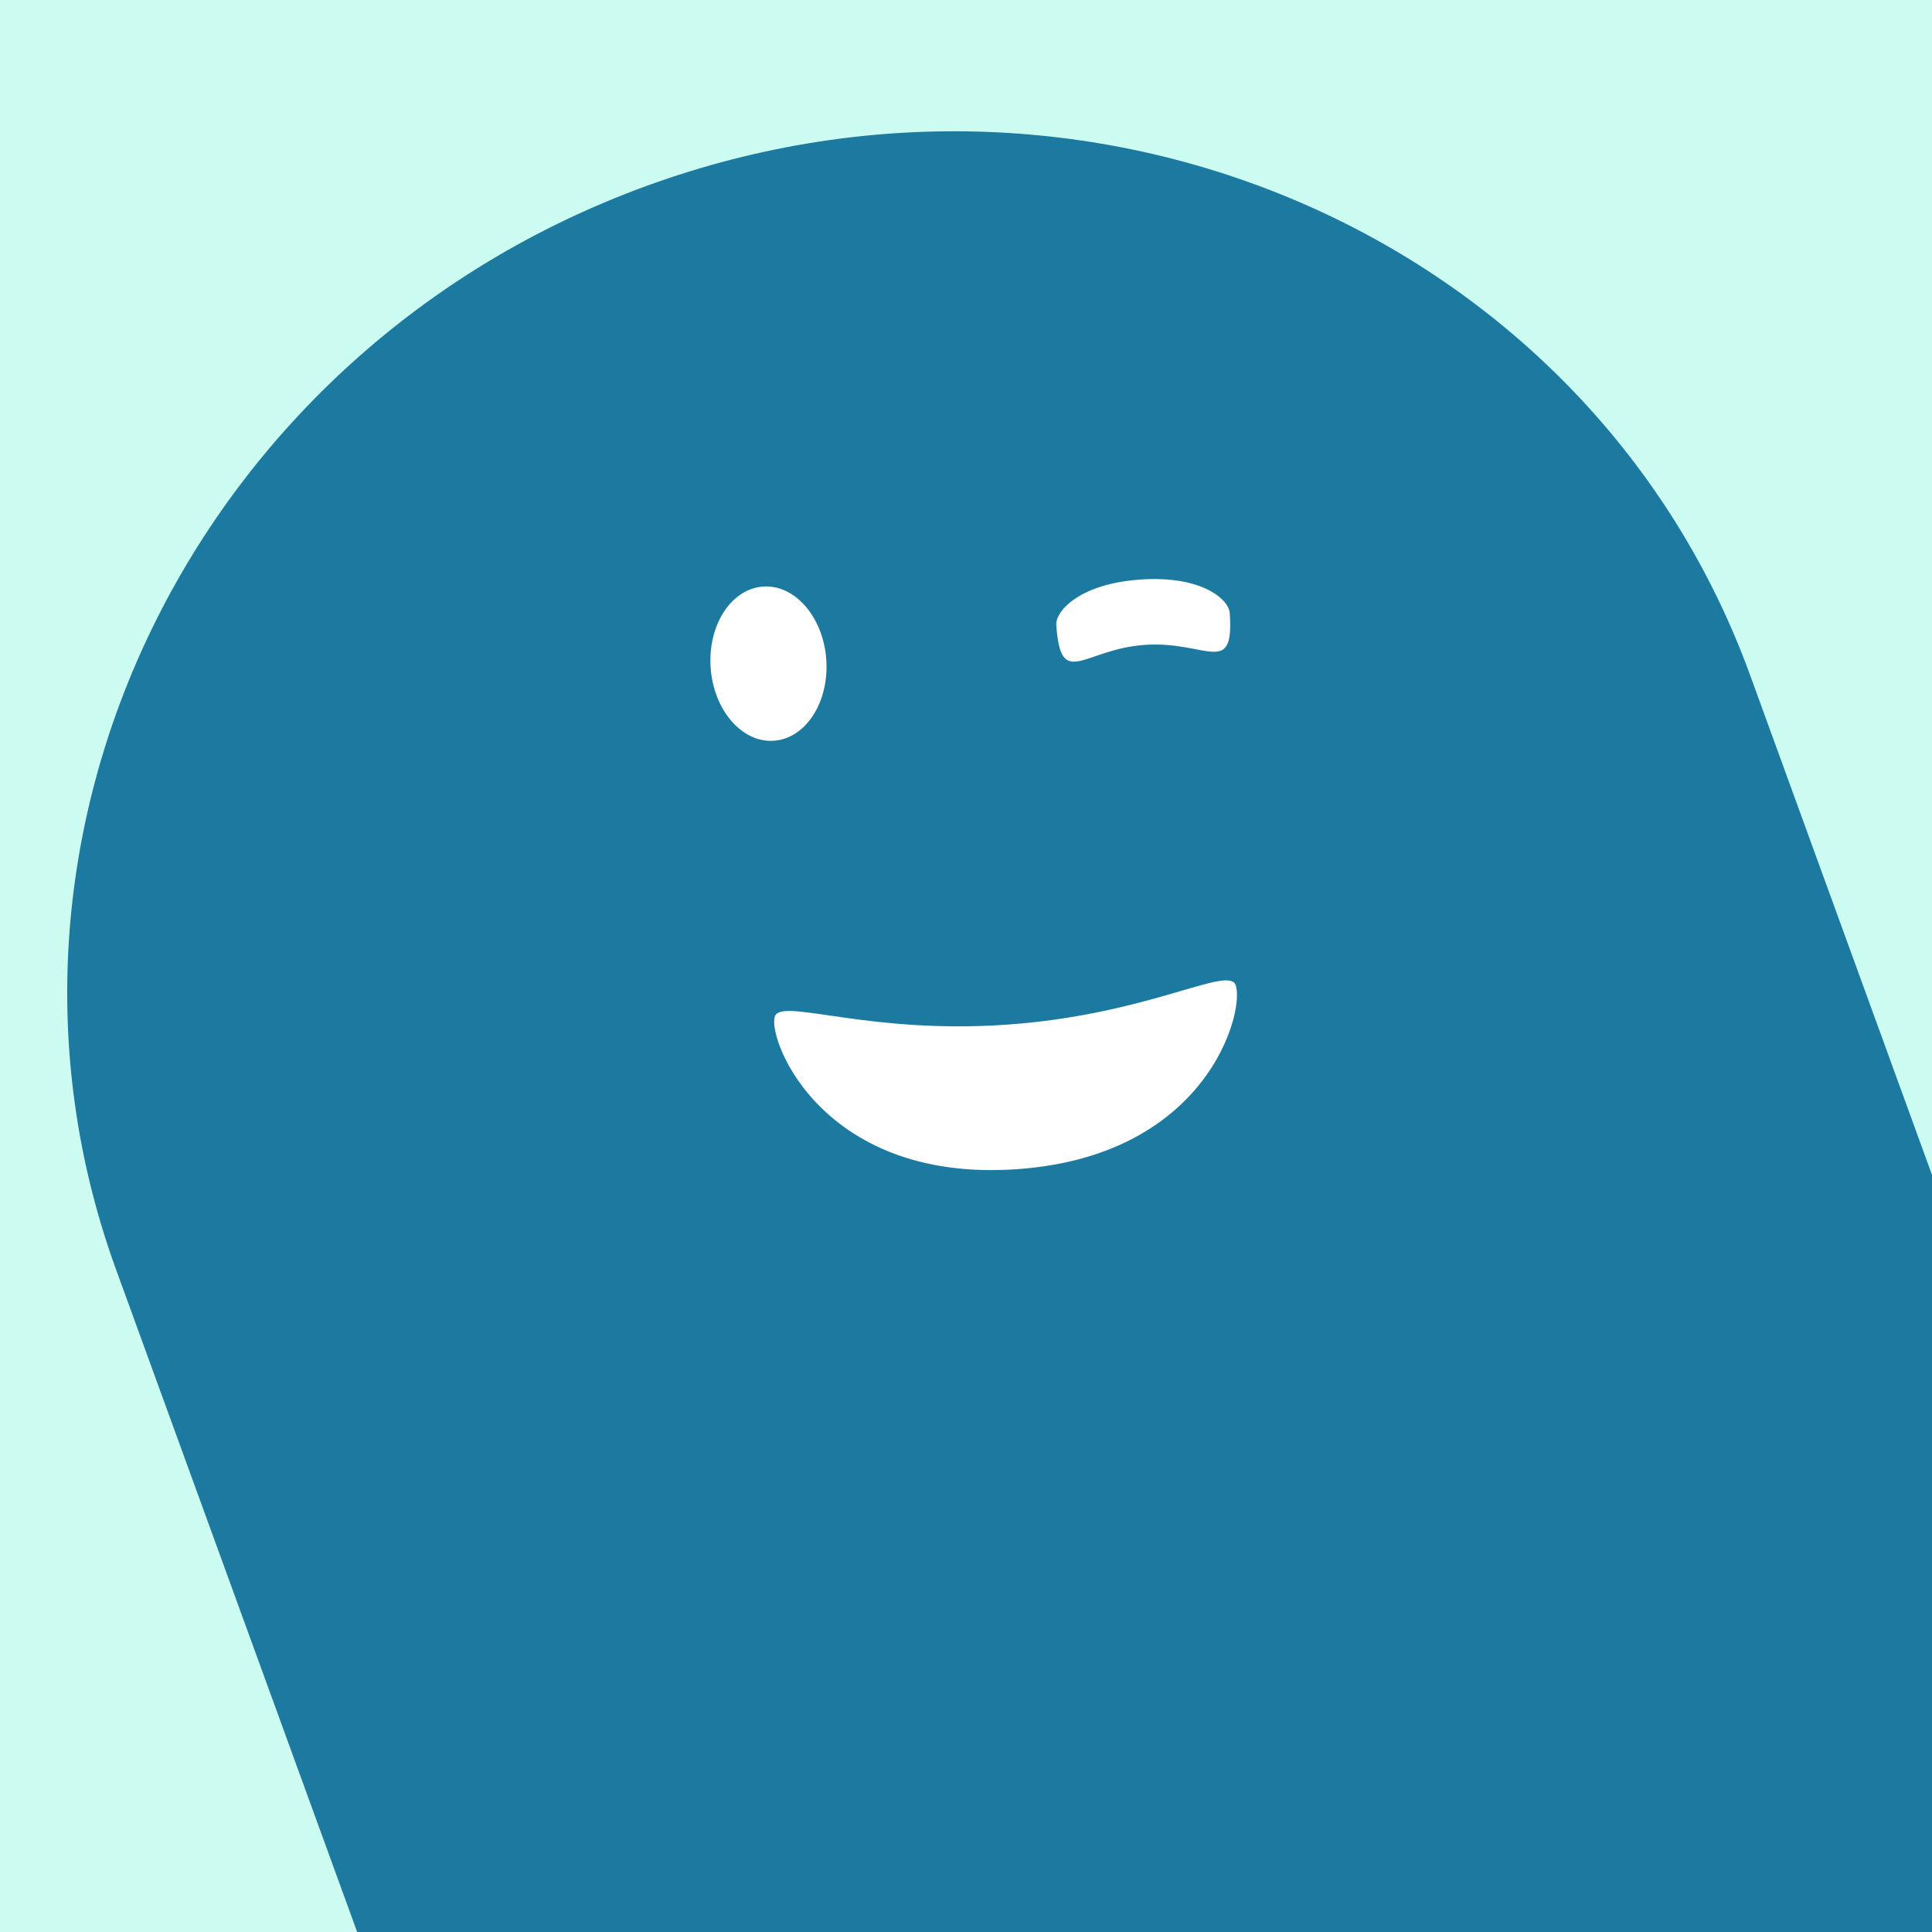
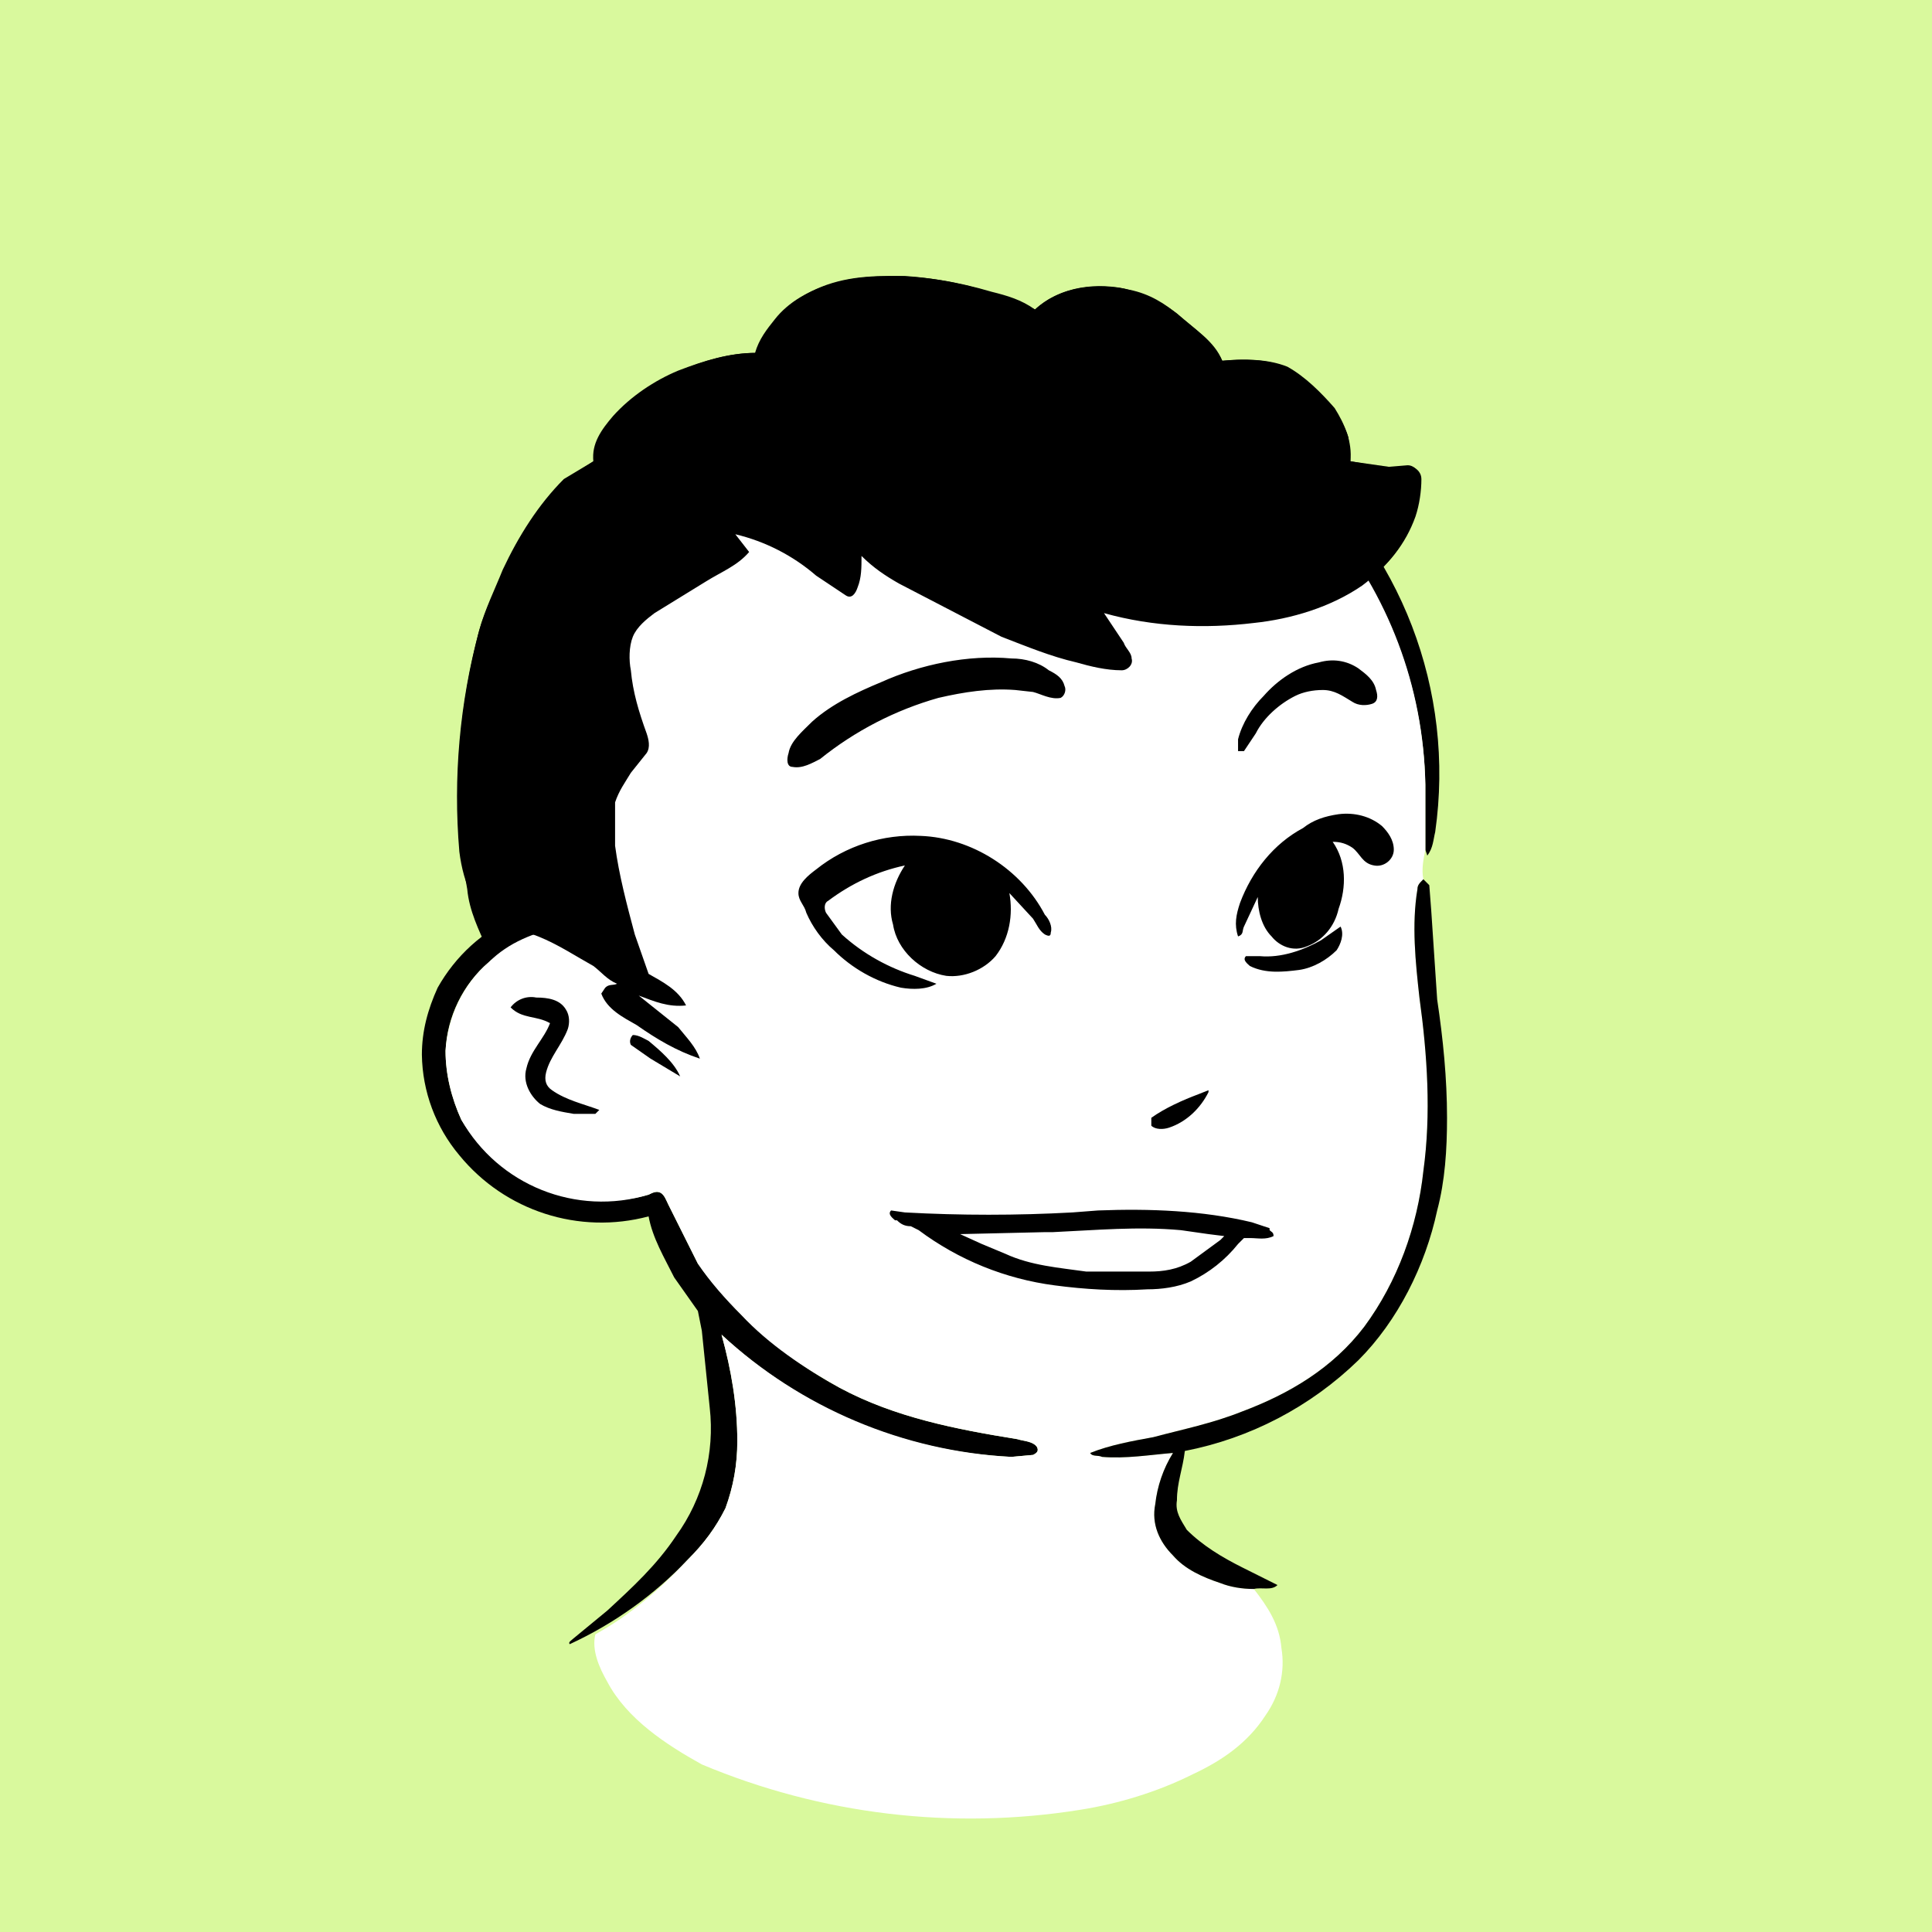
- <svg xmlns="http://www.w3.org/2000/svg" viewBox="0 0 100 100" fill="none" shape-rendering="auto" width="96" height="96">
+ <svg xmlns="http://www.w3.org/2000/svg" viewBox="0 0 980 980" fill="none" shape-rendering="auto" width="96" height="96">
  <mask id="viewboxMask">
-     <rect width="100" height="100" rx="0" ry="0" x="0" y="0" fill="#fff" />
+     <rect width="980" height="980" rx="0" ry="0" x="0" y="0" fill="#fff" />
  </mask>
  <g mask="url(#viewboxMask)">
-     <rect fill="#ccfbf1" width="100" height="100" x="0" y="0" />
-     <g transform="translate(4, -4) rotate(-20 50 70)">
-       <path d="M95 53.33C95 29.4 74.85 10 50 10S5 29.4 5 53.33V140h90V53.33Z" fill="#1c799f" />
-       <g transform="translate(29 33)">
-         <g transform="translate(5, -5) rotate(16 21 21)">
-           <g transform="translate(0 2)">
-             <path d="M13 8c0 2.2-1.34 4-3 4s-3-1.8-3-4 1.34-4 3-4 3 1.8 3 4ZM29.5 5C26.29 5 25 6.36 25 7.04c0 3.4 1.29 1.35 4.5 1.35S34 10.43 34 7.04C34 6.36 32.71 5 29.5 5Z" fill="#ffffff" />
-           </g>
-           <g transform="translate(6 26)">
-             <path d="M15 11C4.52 11 2.42 2.82 3.12 2.14 3.82 1.46 8.02 3.5 15 3.5c6.99 0 11.18-2.04 11.88-1.36.7.68-1.4 8.86-11.88 8.86Z" fill="#ffffff" />
-           </g>
-         </g>
+     <rect fill="#d9f99d" width="980" height="980" x="0" y="0" />
+     <g transform="translate(10 -60)">
+       <path d="M441 200c18 0 35 3 52 8 8 2 15 4 22 9 13-12 32-14 48-10 10 2 18 7 25 13 8 7 18 13 22 23 11-1 23-1 33 3 9 5 17 13 24 21 5 8 9 17 8 27l21 3h11c2 1 4 3 4 6 0 6-1 13-3 19-5 14-14 25-26 34-16 12-36 18-56 20-25 3-51 2-75-5l12 20c2 2 3 5 0 7-1 2-3 2-5 2l-30-6c-23-8-45-18-67-30-12-7-23-12-33-22 0 6-1 12-3 17-1 3-4 5-6 3-4-3-9-5-12-9a98 98 0 0 0-44-22c3 3 6 5 7 9l-13 10-20 11c-7 4-13 8-19 14l-7 8c-1 5-2 11-1 16 1 12 5 22 9 33 0 4 2 7-1 10l-7 10c-4 5-7 10-8 16-3 13 0 28 3 41l10 36 3 9c7 4 16 9 19 17-9 0-16-3-24-6 9 6 19 13 25 22 3 3 5 6 6 10l-13-5c-9-4-16-10-24-15l-7-2-29-5-17-5-8-9c-5-4-8-9-10-15-4-9-9-19-10-30l-4-23a332 332 0 0 1 9-104c3-13 9-24 14-36 7-16 17-31 30-44l15-10c0-9 4-16 10-22 9-10 21-19 34-24 12-5 25-9 39-9 4-12 12-22 22-28 14-9 29-11 45-11Z" fill="#000000" />
+       <path d="M313 585c5 1 9 5 12 8 4 3 8 8 10 13-5-2-10-6-14-9-4-2-8-4-10-8-2-2 0-4 2-4Z" fill="#000000" />
+       <path d="M486 236c57-2 115 18 159 56a209 209 0 0 1 73 190c-1 4-1 8-4 12l-1-3v-33a215 215 0 0 0-172-206 235 235 0 0 0-270 153c-12 37-14 78-6 116 6-2 12-2 17-2 2 1 5 1 6 3s0 3-1 4l-12 4c-14 3-27 8-37 18a63 63 0 0 0-22 45c0 12 3 24 8 35 8 13 19 24 33 31 18 10 41 13 62 7 2-1 4-2 6-1s3 4 4 6l15 30a215 215 0 0 0 72 63c28 15 59 21 90 26 3 1 8 1 10 4 1 2 0 3-2 4l-11 1a231 231 0 0 1-147-62c5 18 8 36 8 54 0 12-2 23-6 34-5 10-11 18-19 26a196 196 0 0 1-60 43c-1-1 1-2 2-3l17-14c13-12 25-23 35-38a93 93 0 0 0 17-65l-4-39-2-10-12-17c-5-10-11-20-13-31a93 93 0 0 1-96-31 81 81 0 0 1-19-51c0-12 3-23 8-34 9-16 23-29 40-36-8-31-8-62-3-93 8-40 26-77 51-108 45-54 115-87 186-88Z" fill="#000" />
+       <path d="M541 252a214 214 0 0 1 172 206v33c-1 5-2 10-1 15-2 2-3 3-3 5-3 18-1 37 1 55 4 29 6 59 2 88-3 28-13 56-30 79-16 21-38 34-62 43-15 6-30 9-45 13-11 2-22 4-32 8 1 2 4 1 6 2 12 1 24-1 36-2-5 8-8 17-9 26-2 10 2 19 9 26 6 7 15 11 24 14 5 2 11 3 17 3 7 9 13 18 14 30 2 12-1 24-8 34-9 14-22 23-37 30-18 9-38 15-57 18a352 352 0 0 1-192-23c-18-10-38-23-48-42-4-7-8-16-6-24 18-10 33-23 47-38 8-8 14-16 19-26 4-11 6-22 6-34 0-18-3-36-8-54a235 235 0 0 0 147 62l11-1c2-1 3-2 2-4-2-3-7-3-10-4-31-5-62-11-90-26-18-10-36-22-50-37-8-8-16-17-22-26l-15-30c-1-2-2-5-4-6s-4 0-6 1a82 82 0 0 1-95-38c-5-11-8-23-8-35 1-17 9-34 22-45 10-10 23-15 37-18l12-4c1-1 2-2 1-4s-4-2-6-3c-5 0-11 0-17 2-8-38-6-79 6-116a236 236 0 0 1 270-153Z" fill="#ffffff" />
+       <path d="m712 506 3 3 1 13 3 45c3 20 5 40 5 60 0 16-1 32-5 47-6 28-20 56-40 76a174 174 0 0 1-88 46c-1 9-4 16-4 25-1 6 2 10 5 15 8 8 18 14 28 19l18 9c-3 3-8 1-12 2-6 0-12-1-17-3-9-3-18-7-24-14-7-7-11-16-9-26 1-9 4-18 9-26-12 1-24 3-36 2-2-1-5 0-6-2 10-4 21-6 32-8 15-4 30-7 45-13 24-9 46-22 62-43 17-23 27-51 30-79 4-29 2-59-2-88-2-18-4-37-1-55 0-2 1-3 3-5ZM262 566c6 0 12 1 15 6 2 3 2 7 1 10-3 8-9 14-11 22-1 4 0 7 3 9 7 5 16 7 24 10l-2 2h-11c-6-1-12-2-17-5-5-4-9-11-7-18 2-9 9-15 12-23-7-4-14-2-20-8 3-4 8-6 13-5Z" fill="#000" />
+       <g fill="#000000">
+         <path d="M669 473c8-1 16 1 22 6 3 3 6 7 6 12s-5 9-10 8c-6-1-7-6-11-9-3-2-6-3-10-3 7 10 7 23 3 34-2 9-8 16-16 19-7 3-14 0-18-5-5-5-7-13-7-20l-7 15c-1 2 0 4-3 5-2-6-1-11 1-17 6-16 17-30 32-38 5-4 11-6 18-7ZM457 484c26 1 51 17 63 40 2 2 4 6 3 9 0 2-1 2-3 1-3-2-4-5-6-8l-12-13c2 11 0 23-7 32-6 7-16 11-25 10-13-2-25-13-27-26-3-10 0-21 6-30-14 3-27 9-39 18-2 1-2 4-1 6l8 11c11 10 24 17 37 21l11 4c-5 3-12 3-18 2-13-3-25-10-34-19-6-5-11-12-14-19-1-4-4-6-4-10 0-5 5-9 9-12 15-12 34-18 53-17Z" />
+         <path d="M670 530c2 4 0 9-2 12-5 5-12 9-19 10-8 1-17 2-25-2-1-1-4-3-2-5h7c11 1 22-3 31-8l10-7Z" />
      </g>
+       <path d="M503 394c7 0 14 2 19 6 4 2 7 4 8 8 1 2 0 5-2 6-5 1-10-2-14-3l-9-1c-13-1-26 1-39 4a169 169 0 0 0-60 31c-4 2-9 5-14 4-3 0-3-4-2-7 1-6 7-11 12-16 10-9 23-15 35-20 20-9 44-14 66-12ZM659 396c7-2 14-1 20 3 4 3 8 6 9 11 1 3 1 6-2 7s-7 1-10-1c-5-3-9-6-15-6-5 0-10 1-14 3-8 4-16 11-20 19l-6 9h-3v-6c2-8 7-16 13-22 7-8 17-15 28-17Z" fill="#000000" />
+       <path d="M603 613v1c-4 8-11 15-20 18-3 1-7 1-9-1v-4c7-5 16-9 24-12l5-2Z" fill="#000000" />
+       <path fill-rule="evenodd" clip-rule="evenodd" d="m634 683-9-3c-25-6-52-7-78-6l-13 1a774 774 0 0 1-85 0l-7-1c-2 2 1 4 2 5h1c2 2 4 3 7 3l4 2a147 147 0 0 0 69 28c15 2 31 3 47 2 7 0 15-1 22-4a68 68 0 0 0 24-19l3-3h3c4 0 8 1 12-1 0-2-1-2-2-3v-1Zm-31 3-14-2c-22-2-43 0-65 1h-4l-43 1 11 5 12 5c13 6 27 7 41 9h32c7 0 14-1 21-5l15-11 2-2-8-1Z" fill="#000000" />
+       <path d="M449 200a185 185 0 0 1 66 17c12-11 28-13 43-11 11 2 21 7 29 13 8 7 18 14 23 24 10-1 22-1 32 3 8 4 14 10 20 17 5 5 10 12 12 19l1 12 17 3 12-1c4 0 6 4 6 7 1 6-1 12-2 18-5 15-15 27-27 36-16 11-36 17-55 19-25 3-51 2-76-5l10 15c1 3 4 5 4 8 1 3-2 6-5 6-8 0-16-2-23-4-13-3-25-8-38-13l-52-27c-7-4-13-8-19-14 0 6 0 11-2 16-1 3-3 6-6 4l-15-10a97 97 0 0 0-41-21l7 9c-6 7-14 10-22 15l-26 16c-4 3-9 7-11 12s-2 12-1 17c1 11 4 21 8 32 1 3 2 7 0 10l-8 10c-3 5-6 9-8 15v22c2 15 6 30 10 45l7 20c7 4 15 8 19 16-9 1-16-2-24-5l20 16c4 5 9 10 11 16-12-4-22-10-32-17-7-4-15-8-18-16l2-3c2-2 4-1 6-2-5-2-8-6-12-9-9-5-18-11-28-15-8-3-17-6-25-11-3-2-6-4-8-8-4-8-6-16-7-24a324 324 0 0 1 10-112c3-11 8-21 12-31 8-17 18-33 31-46l15-9c-1-9 4-16 10-23 9-10 21-18 33-23 13-5 26-9 39-9 2-7 6-12 10-17 7-9 18-15 29-18 12-4 25-4 37-4ZM311 585c3 0 6 2 8 3 6 5 13 11 16 18l-15-9-10-7c-1-2 0-4 1-5Z" fill="#000000" />
    </g>
+     <g transform="translate(10 -60)" />
  </g>
</svg>
